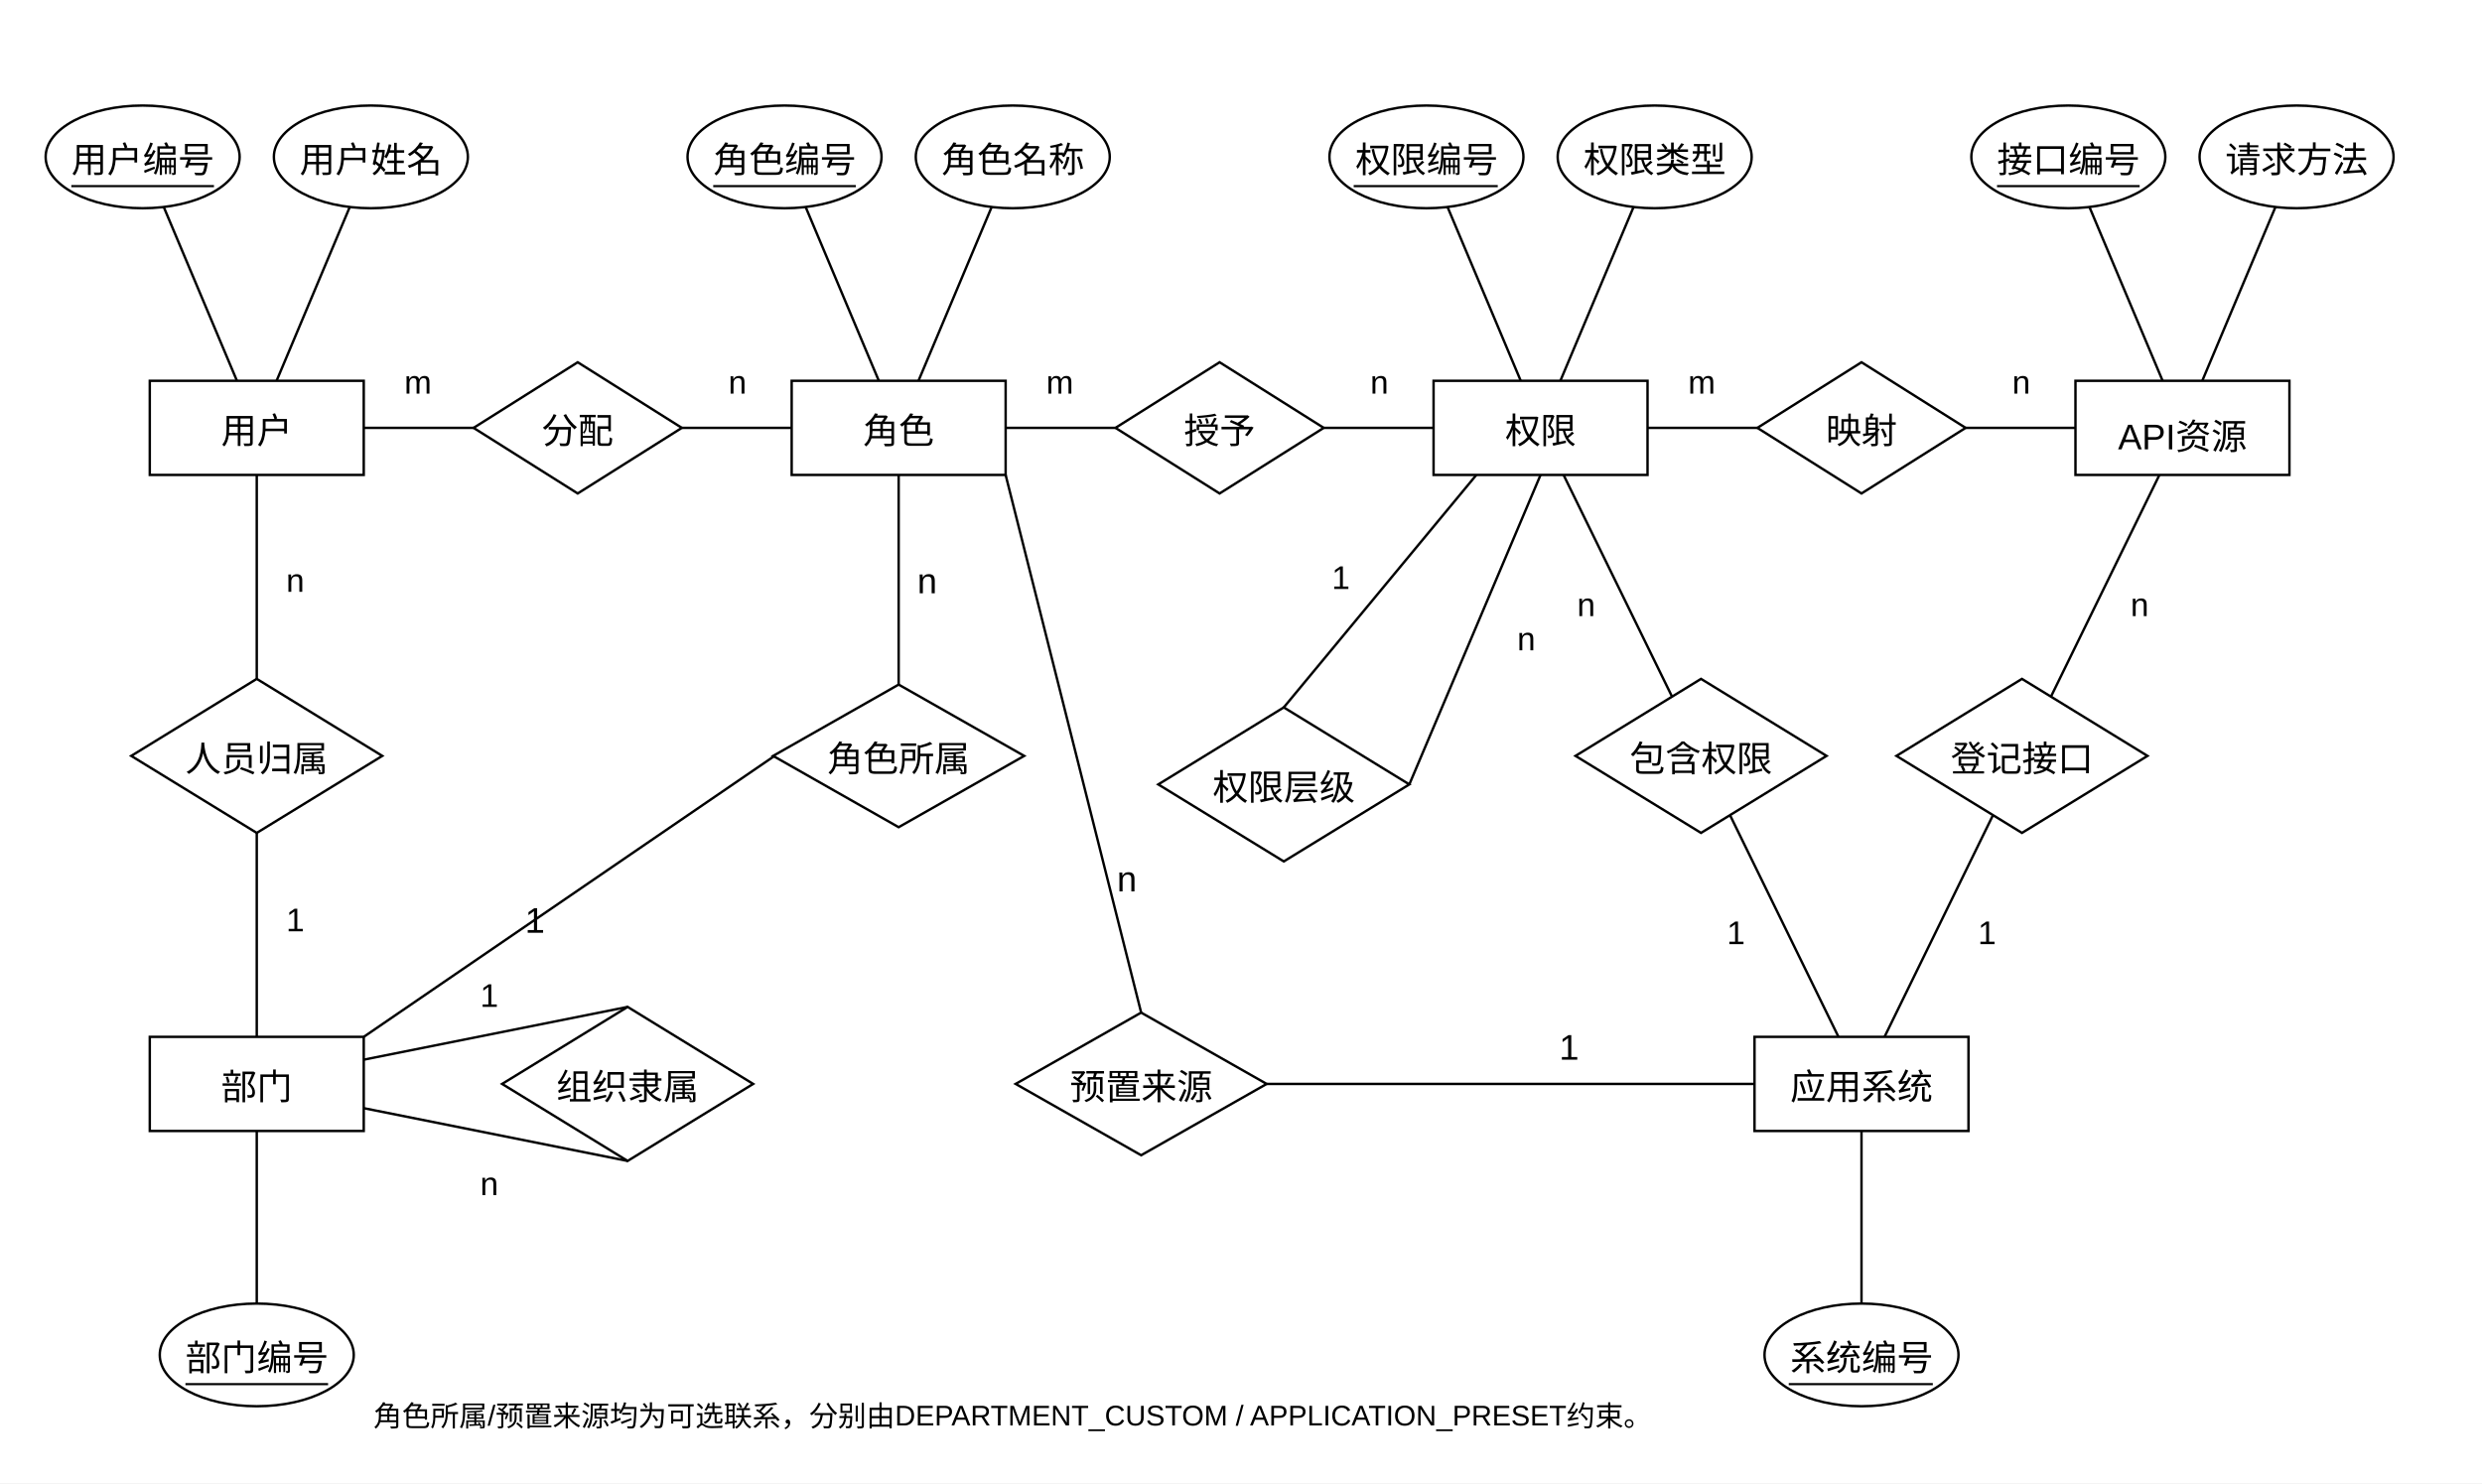
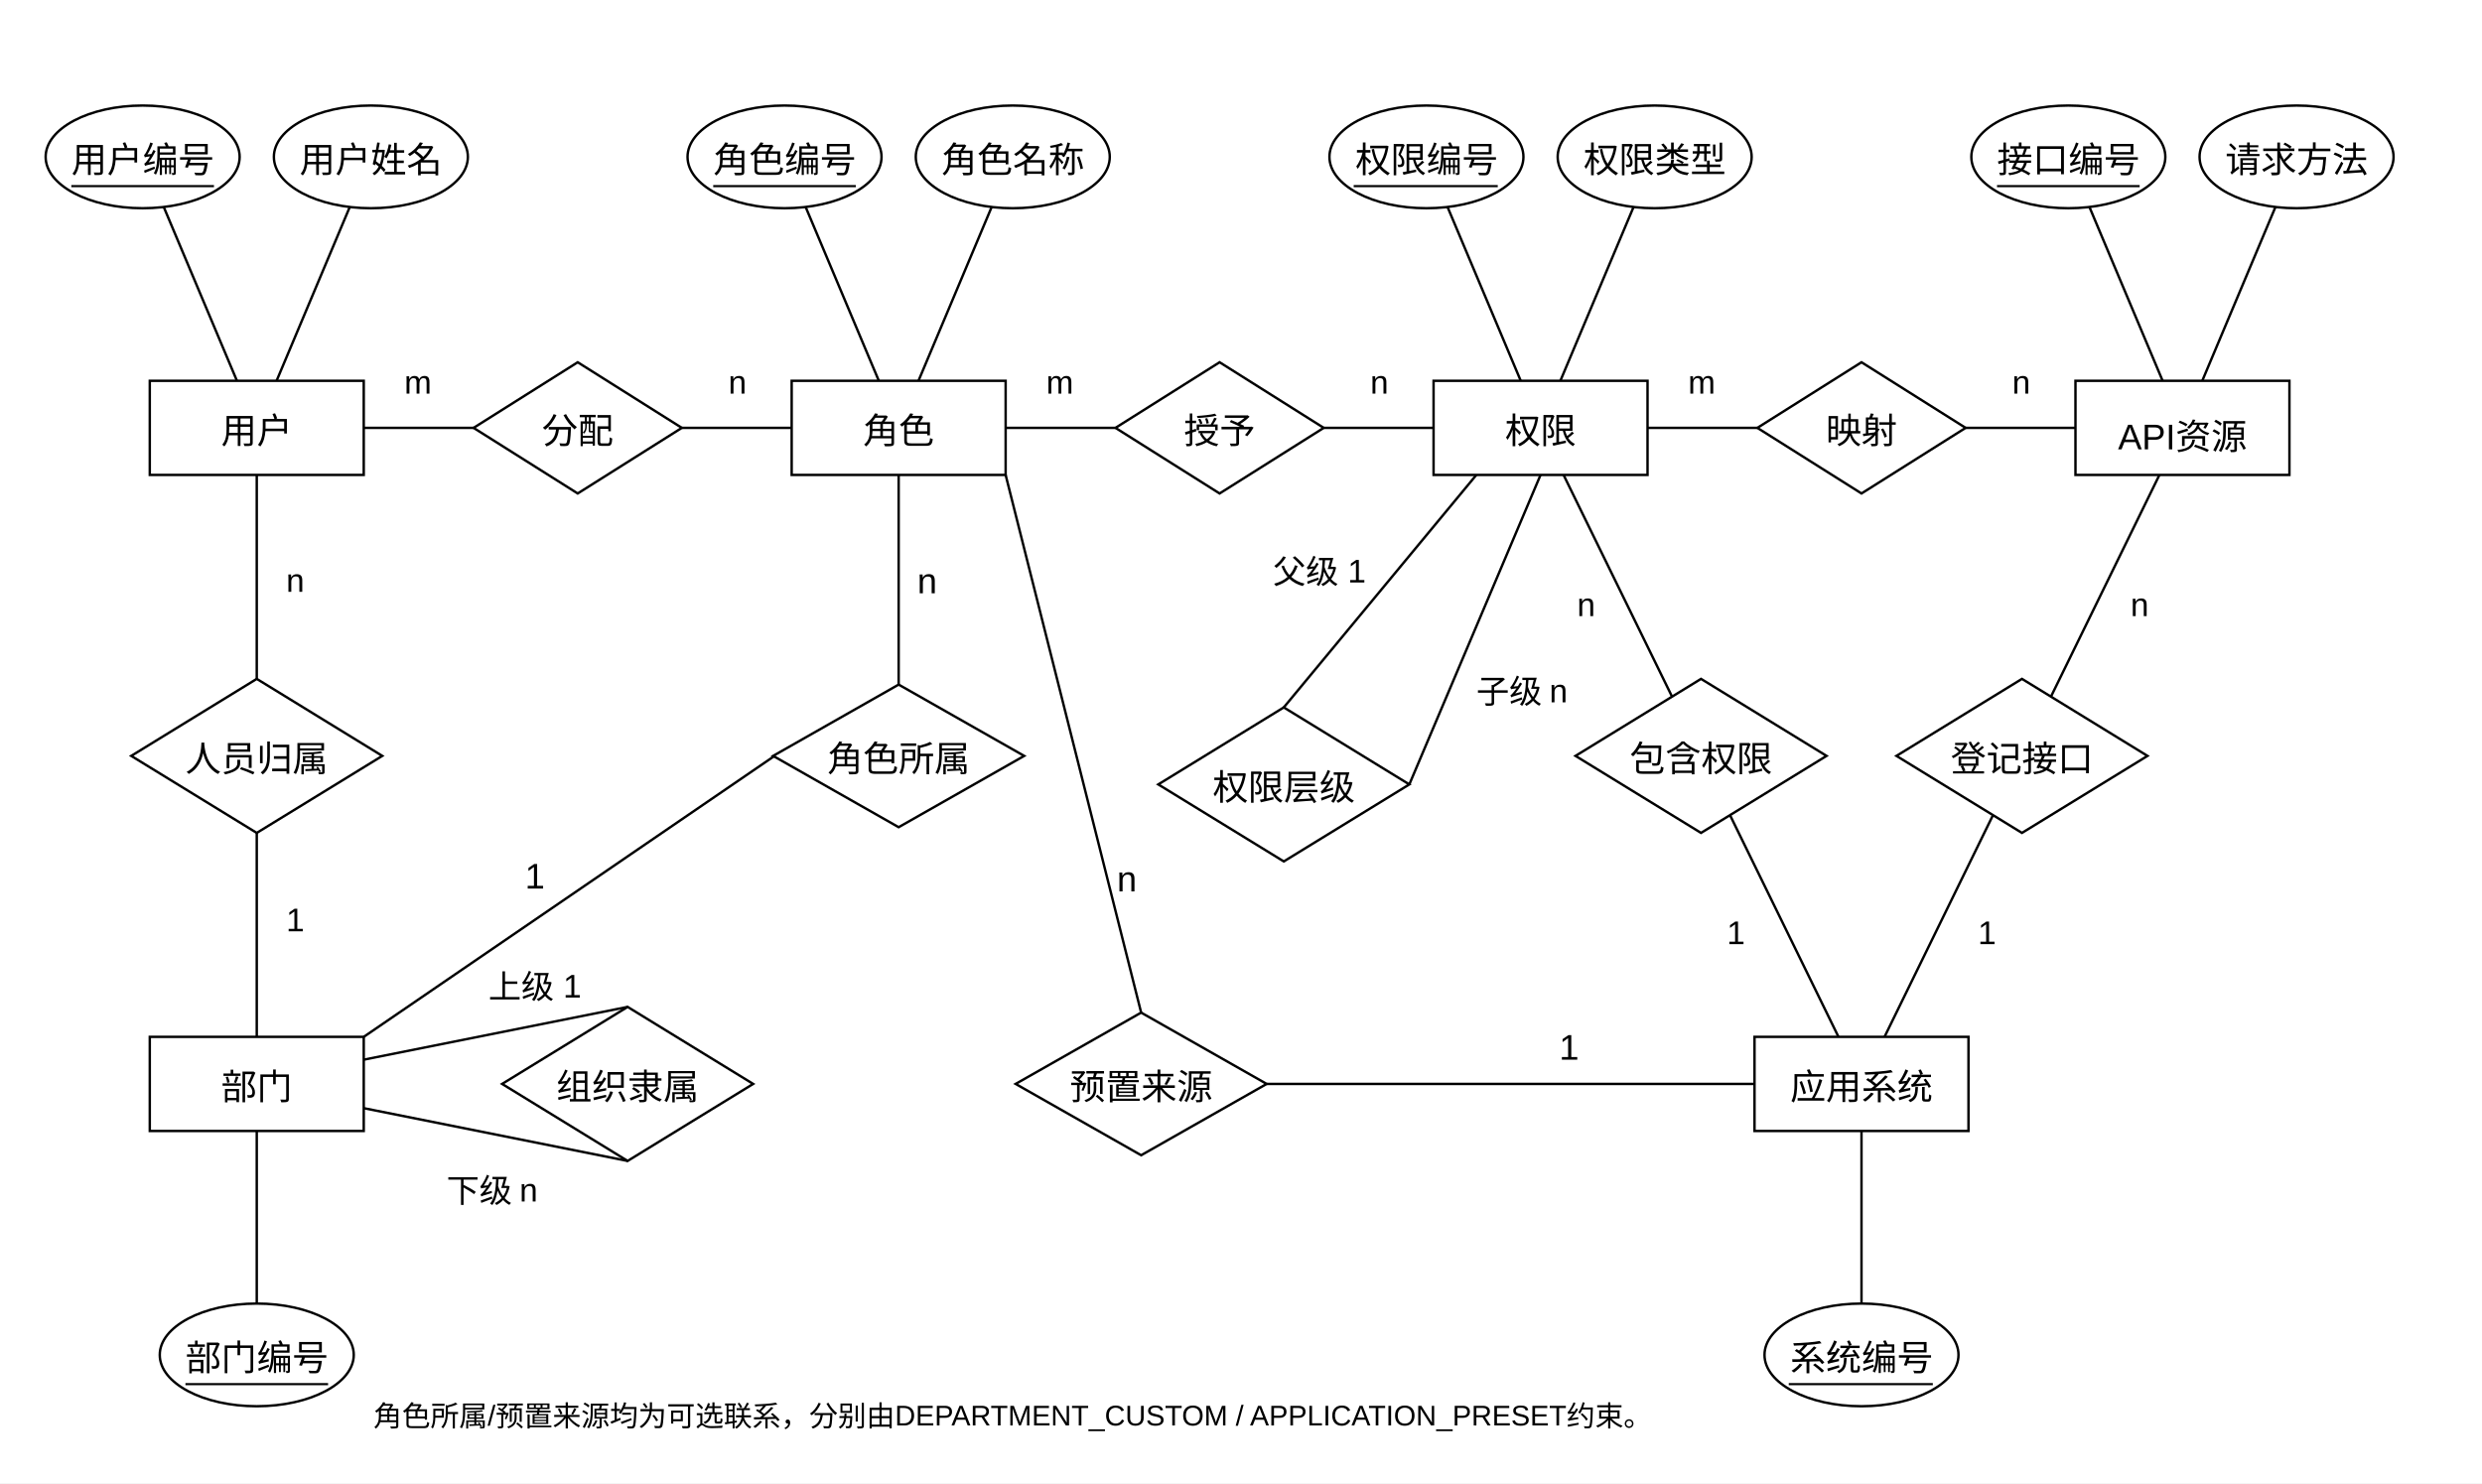
<svg xmlns="http://www.w3.org/2000/svg" width="1740" height="1040" viewBox="0 0 1740 1040" role="img" aria-label="RBAC Chen ER 图">
  <style>text{font-family:Microsoft YaHei,Arial,sans-serif;font-size:25px;font-weight:400;text-anchor:middle;fill:#000}.cardinality{font-size:23px}</style>
  <rect width="1740" height="1040" fill="#fff" />
  <g id="connections" stroke="#000" stroke-width="1.7" fill="none">
    <line data-id="U_UR" x1="255" y1="300" x2="332" y2="300" />
    <line data-id="UR_R" x1="478" y1="300" x2="555" y2="300" />
    <line data-id="R_RP" x1="705" y1="300" x2="782" y2="300" />
    <line data-id="RP_P" x1="928" y1="300" x2="1005" y2="300" />
    <line data-id="P_PA" x1="1155" y1="300" x2="1232" y2="300" />
    <line data-id="PA_A" x1="1378" y1="300" x2="1455" y2="300" />
    <line data-id="U_DU" x1="180" y1="333" x2="180" y2="476" />
    <line data-id="DU_D" x1="180" y1="584" x2="180" y2="727" />
    <line data-id="S_SP" x1="1288.859" y1="727" x2="1212.815" y2="571.534" />
    <line data-id="SP_P" x1="1172.185" y1="488.466" x2="1096.141" y2="333" />
    <line data-id="S_SA" x1="1321.141" y1="727" x2="1397.185" y2="571.534" />
    <line data-id="SA_A" x1="1437.815" y1="488.466" x2="1513.859" y2="333" />
    <line data-id="D_DD_parent" x1="255" y1="743" x2="440" y2="706" />
    <line data-id="D_DD_child" x1="255" y1="777" x2="440" y2="814" />
    <line data-id="P_PP_parent" x1="1035" y1="333" x2="900" y2="496" />
    <line data-id="P_PP_child" x1="1080" y1="333" x2="988" y2="550" />
    <line data-id="U_UID" x1="166.105" y1="267" x2="114.795" y2="145.138" />
    <line data-id="U_UN" x1="193.895" y1="267" x2="245.205" y2="145.138" />
    <line data-id="R_RID" x1="616.105" y1="267" x2="564.795" y2="145.138" />
    <line data-id="R_RN" x1="643.895" y1="267" x2="695.205" y2="145.138" />
    <line data-id="P_PID" x1="1066.105" y1="267" x2="1014.795" y2="145.138" />
    <line data-id="P_PT" x1="1093.895" y1="267" x2="1145.205" y2="145.138" />
    <line data-id="A_AID" x1="1516.105" y1="267" x2="1464.795" y2="145.138" />
    <line data-id="A_AM" x1="1543.895" y1="267" x2="1595.205" y2="145.138" />
    <line data-id="D_DID" x1="180" y1="793" x2="180" y2="914" />
    <line data-id="S_SID" x1="1305" y1="793" x2="1305" y2="914" />
  </g>
  <g id="nodes">
    <g id="U" class="node entity" data-key="false">
      <rect x="105" y="267" width="150" height="66" fill="#fff" stroke="#000" stroke-width="1.7" />
      <text x="180" y="300" dominant-baseline="central">用户</text>
    </g>
    <g id="R" class="node entity" data-key="false">
      <rect x="555" y="267" width="150" height="66" fill="#fff" stroke="#000" stroke-width="1.7" />
      <text x="630" y="300" dominant-baseline="central">角色</text>
    </g>
    <g id="P" class="node entity" data-key="false">
      <rect x="1005" y="267" width="150" height="66" fill="#fff" stroke="#000" stroke-width="1.7" />
      <text x="1080" y="300" dominant-baseline="central">权限</text>
    </g>
    <g id="A" class="node entity" data-key="false">
      <rect x="1455" y="267" width="150" height="66" fill="#fff" stroke="#000" stroke-width="1.7" />
      <text x="1530" y="300" dominant-baseline="central">API资源</text>
    </g>
    <g id="D" class="node entity" data-key="false">
      <rect x="105" y="727" width="150" height="66" fill="#fff" stroke="#000" stroke-width="1.7" />
      <text x="180" y="760" dominant-baseline="central">部门</text>
    </g>
    <g id="S" class="node entity" data-key="false">
      <rect x="1230" y="727" width="150" height="66" fill="#fff" stroke="#000" stroke-width="1.7" />
      <text x="1305" y="760" dominant-baseline="central">应用系统</text>
    </g>
    <g id="UR" class="node relationship" data-key="false">
      <polygon points="405,254 478,300 405,346 332,300" fill="#fff" stroke="#000" stroke-width="1.7" />
      <text x="405" y="300" dominant-baseline="central">分配</text>
    </g>
    <g id="RP" class="node relationship" data-key="false">
      <polygon points="855,254 928,300 855,346 782,300" fill="#fff" stroke="#000" stroke-width="1.7" />
      <text x="855" y="300" dominant-baseline="central">授予</text>
    </g>
    <g id="PA" class="node relationship" data-key="false">
      <polygon points="1305,254 1378,300 1305,346 1232,300" fill="#fff" stroke="#000" stroke-width="1.7" />
      <text x="1305" y="300" dominant-baseline="central">映射</text>
    </g>
    <g id="DU" class="node relationship" data-key="false">
      <polygon points="180,476 268,530 180,584 92,530" fill="#fff" stroke="#000" stroke-width="1.7" />
      <text x="180" y="530" dominant-baseline="central">人员归属</text>
    </g>
    <g id="DD" class="node relationship" data-key="false">
      <polygon points="440,706 528,760 440,814 352,760" fill="#fff" stroke="#000" stroke-width="1.7" />
      <text x="440" y="760" dominant-baseline="central">组织隶属</text>
    </g>
    <g id="SP" class="node relationship" data-key="false">
      <polygon points="1192.5,476 1280.5,530 1192.5,584 1104.5,530" fill="#fff" stroke="#000" stroke-width="1.7" />
      <text x="1192.5" y="530" dominant-baseline="central">包含权限</text>
    </g>
    <g id="SA" class="node relationship" data-key="false">
      <polygon points="1417.5,476 1505.5,530 1417.5,584 1329.5,530" fill="#fff" stroke="#000" stroke-width="1.7" />
      <text x="1417.5" y="530" dominant-baseline="central">登记接口</text>
    </g>
    <g id="PP" class="node relationship" data-key="false">
      <polygon points="900,496 988,550 900,604 812,550" fill="#fff" stroke="#000" stroke-width="1.7" />
      <text x="900" y="550" dominant-baseline="central">权限层级</text>
    </g>
    <g id="UID" class="node attribute" data-key="true">
      <ellipse cx="100" cy="110" rx="68" ry="36" fill="#fff" stroke="#000" stroke-width="1.7" />
      <text x="100" y="110" dominant-baseline="central">用户编号</text>
    </g>
    <g id="UN" class="node attribute" data-key="false">
      <ellipse cx="260" cy="110" rx="68" ry="36" fill="#fff" stroke="#000" stroke-width="1.7" />
      <text x="260" y="110" dominant-baseline="central">用户姓名</text>
    </g>
    <g id="RID" class="node attribute" data-key="true">
      <ellipse cx="550" cy="110" rx="68" ry="36" fill="#fff" stroke="#000" stroke-width="1.7" />
      <text x="550" y="110" dominant-baseline="central">角色编号</text>
    </g>
    <g id="RN" class="node attribute" data-key="false">
      <ellipse cx="710" cy="110" rx="68" ry="36" fill="#fff" stroke="#000" stroke-width="1.7" />
      <text x="710" y="110" dominant-baseline="central">角色名称</text>
    </g>
    <g id="PID" class="node attribute" data-key="true">
      <ellipse cx="1000" cy="110" rx="68" ry="36" fill="#fff" stroke="#000" stroke-width="1.7" />
      <text x="1000" y="110" dominant-baseline="central">权限编号</text>
    </g>
    <g id="PT" class="node attribute" data-key="false">
      <ellipse cx="1160" cy="110" rx="68" ry="36" fill="#fff" stroke="#000" stroke-width="1.7" />
      <text x="1160" y="110" dominant-baseline="central">权限类型</text>
    </g>
    <g id="AID" class="node attribute" data-key="true">
      <ellipse cx="1450" cy="110" rx="68" ry="36" fill="#fff" stroke="#000" stroke-width="1.7" />
      <text x="1450" y="110" dominant-baseline="central">接口编号</text>
    </g>
    <g id="AM" class="node attribute" data-key="false">
      <ellipse cx="1610" cy="110" rx="68" ry="36" fill="#fff" stroke="#000" stroke-width="1.7" />
      <text x="1610" y="110" dominant-baseline="central">请求方法</text>
    </g>
    <g id="DID" class="node attribute" data-key="true">
      <ellipse cx="180" cy="950" rx="68" ry="36" fill="#fff" stroke="#000" stroke-width="1.7" />
      <text x="180" y="950" dominant-baseline="central">部门编号</text>
    </g>
    <g id="SID" class="node attribute" data-key="true">
      <ellipse cx="1305" cy="950" rx="68" ry="36" fill="#fff" stroke="#000" stroke-width="1.7" />
      <text x="1305" y="950" dominant-baseline="central">系统编号</text>
    </g>
  </g>
  <g id="cardinalities">
    <text class="cardinality" data-edge="U_UR" x="293" y="268" dominant-baseline="central">m</text>
    <text class="cardinality" data-edge="UR_R" x="517" y="268" dominant-baseline="central">n</text>
    <text class="cardinality" data-edge="R_RP" x="743" y="268" dominant-baseline="central">m</text>
    <text class="cardinality" data-edge="RP_P" x="967" y="268" dominant-baseline="central">n</text>
    <text class="cardinality" data-edge="P_PA" x="1193" y="268" dominant-baseline="central">m</text>
    <text class="cardinality" data-edge="PA_A" x="1417" y="268" dominant-baseline="central">n</text>
    <text class="cardinality" data-edge="U_DU" x="207" y="407" dominant-baseline="central">n</text>
    <text class="cardinality" data-edge="DU_D" x="207" y="645" dominant-baseline="central">1</text>
    <text class="cardinality" data-edge="S_SP" x="1217" y="654" dominant-baseline="central">1</text>
    <text class="cardinality" data-edge="SP_P" x="1112" y="424" dominant-baseline="central">n</text>
    <text class="cardinality" data-edge="S_SA" x="1393" y="654" dominant-baseline="central">1</text>
    <text class="cardinality" data-edge="SA_A" x="1500" y="424" dominant-baseline="central">n</text>
-     <text class="cardinality" data-edge="D_DD_parent" x="343" y="698" dominant-baseline="central">1</text>
-     <text class="cardinality" data-edge="D_DD_child" x="343" y="830" dominant-baseline="central">n</text>
-     <text class="cardinality" data-edge="P_PP_parent" x="940" y="405" dominant-baseline="central">1</text>
-     <text class="cardinality" data-edge="P_PP_child" x="1070" y="448" dominant-baseline="central">n</text>
+     <text class="cardinality" data-edge="D_DD_parent" x="375" y="690" font-size="19" dominant-baseline="central">上级 1</text>
+     <text class="cardinality" data-edge="D_DD_child" x="345" y="833" font-size="19" dominant-baseline="central">下级 n</text>
+     <text class="cardinality" data-edge="P_PP_parent" x="925" y="399" font-size="19" dominant-baseline="central">父级 1</text>
+     <text class="cardinality" data-edge="P_PP_child" x="1067" y="483" font-size="19" dominant-baseline="central">子级 n</text>
  </g>
  <g id="key-underlines" stroke="#000" stroke-width="1.5">
    <line x1="50" x2="150" y1="130.5" y2="130.5" />
    <line x1="500" x2="600" y1="130.5" y2="130.5" />
    <line x1="949" x2="1050" y1="130.5" y2="130.5" />
    <line x1="1400" x2="1500" y1="130.5" y2="130.5" />
    <line x1="130" x2="230" y1="970.5" y2="970.5" />
    <line x1="1254" x2="1355" y1="970.5" y2="970.5" />
  </g>
  <path d="M630 333V480M543 530L255 727M705 333L800 710M888 760H1230" stroke="#000" stroke-width="1.7" fill="none" />
  <polygon points="630,480 718,530 630,580 542,530" fill="white" stroke="#000" stroke-width="1.7" />
  <text x="630" y="530" dominant-baseline="central">角色所属</text>
  <polygon points="800,710 888,760 800,810 712,760" fill="white" stroke="#000" stroke-width="1.7" />
  <text x="800" y="760" dominant-baseline="central">预置来源</text>
  <text x="650" y="416">n</text>
-   <text x="375" y="654">1</text>
+   <text x="375" y="623">1</text>
  <text x="790" y="625">n</text>
  <text x="1100" y="743">1</text>
  <text x="710" y="1000" style="font-size:20px">角色所属/预置来源均为可选联系，分别由DEPARTMENT_CUSTOM / APPLICATION_PRESET约束。</text>
</svg>
